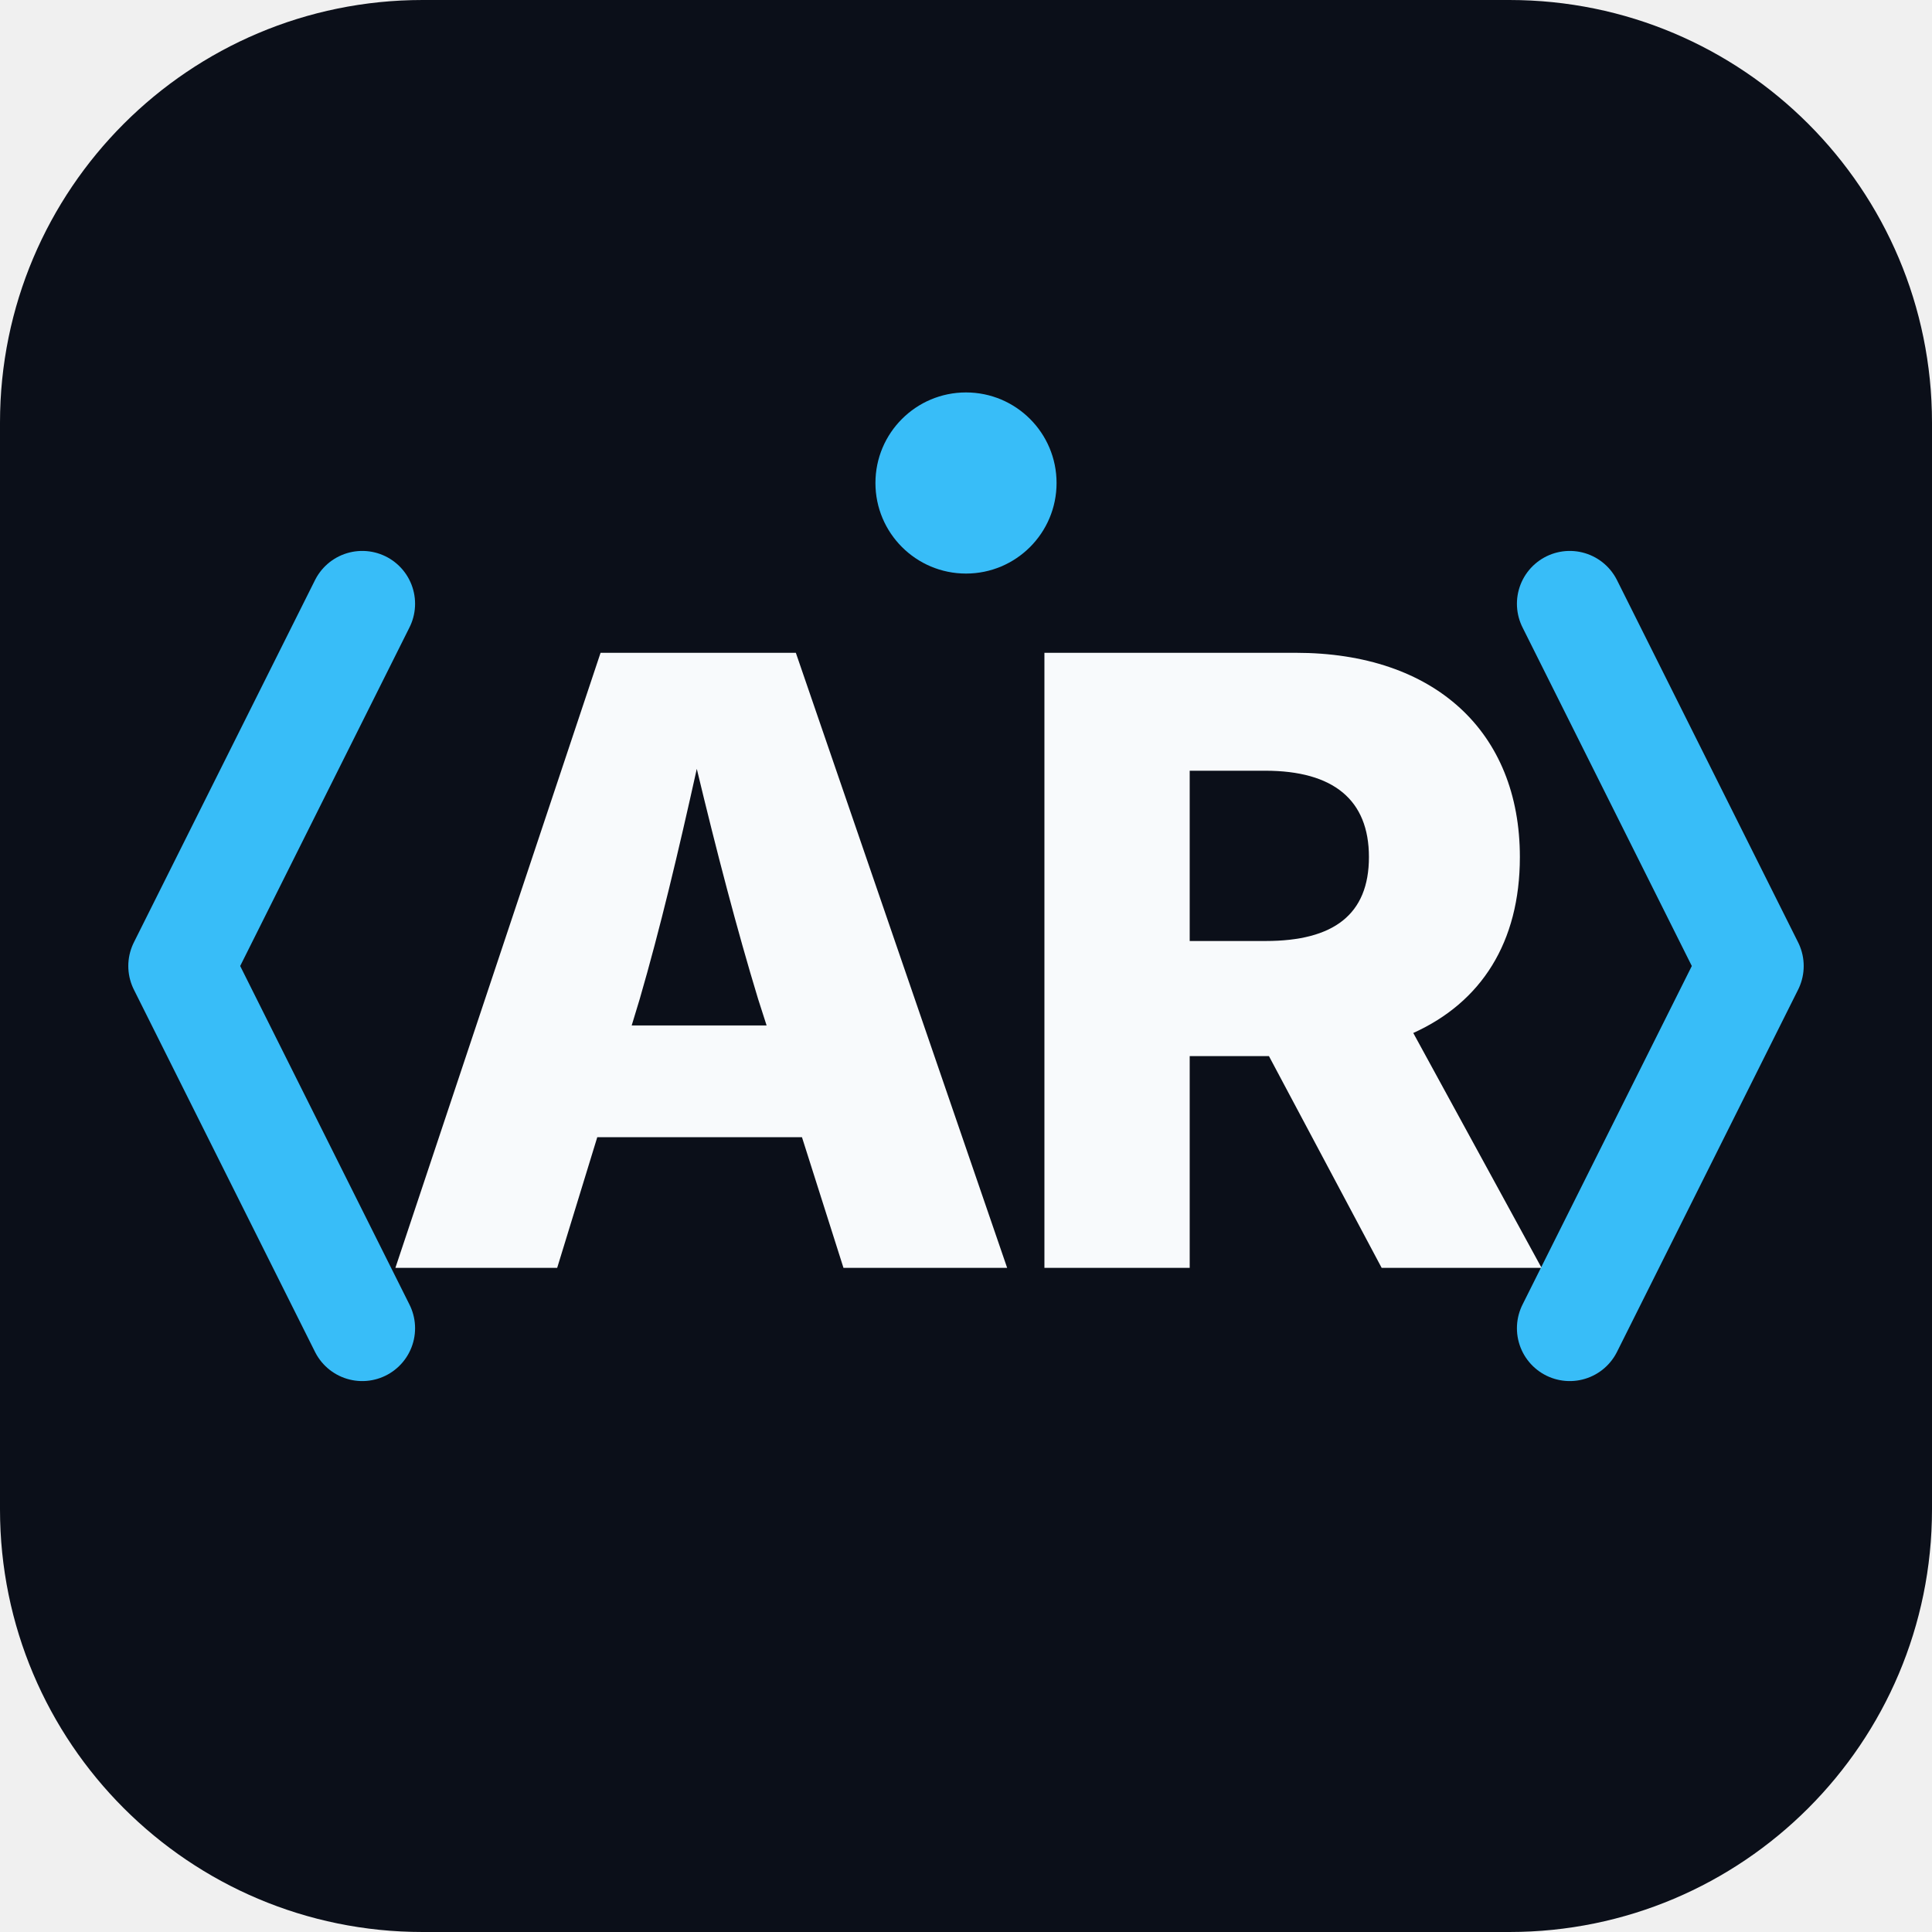
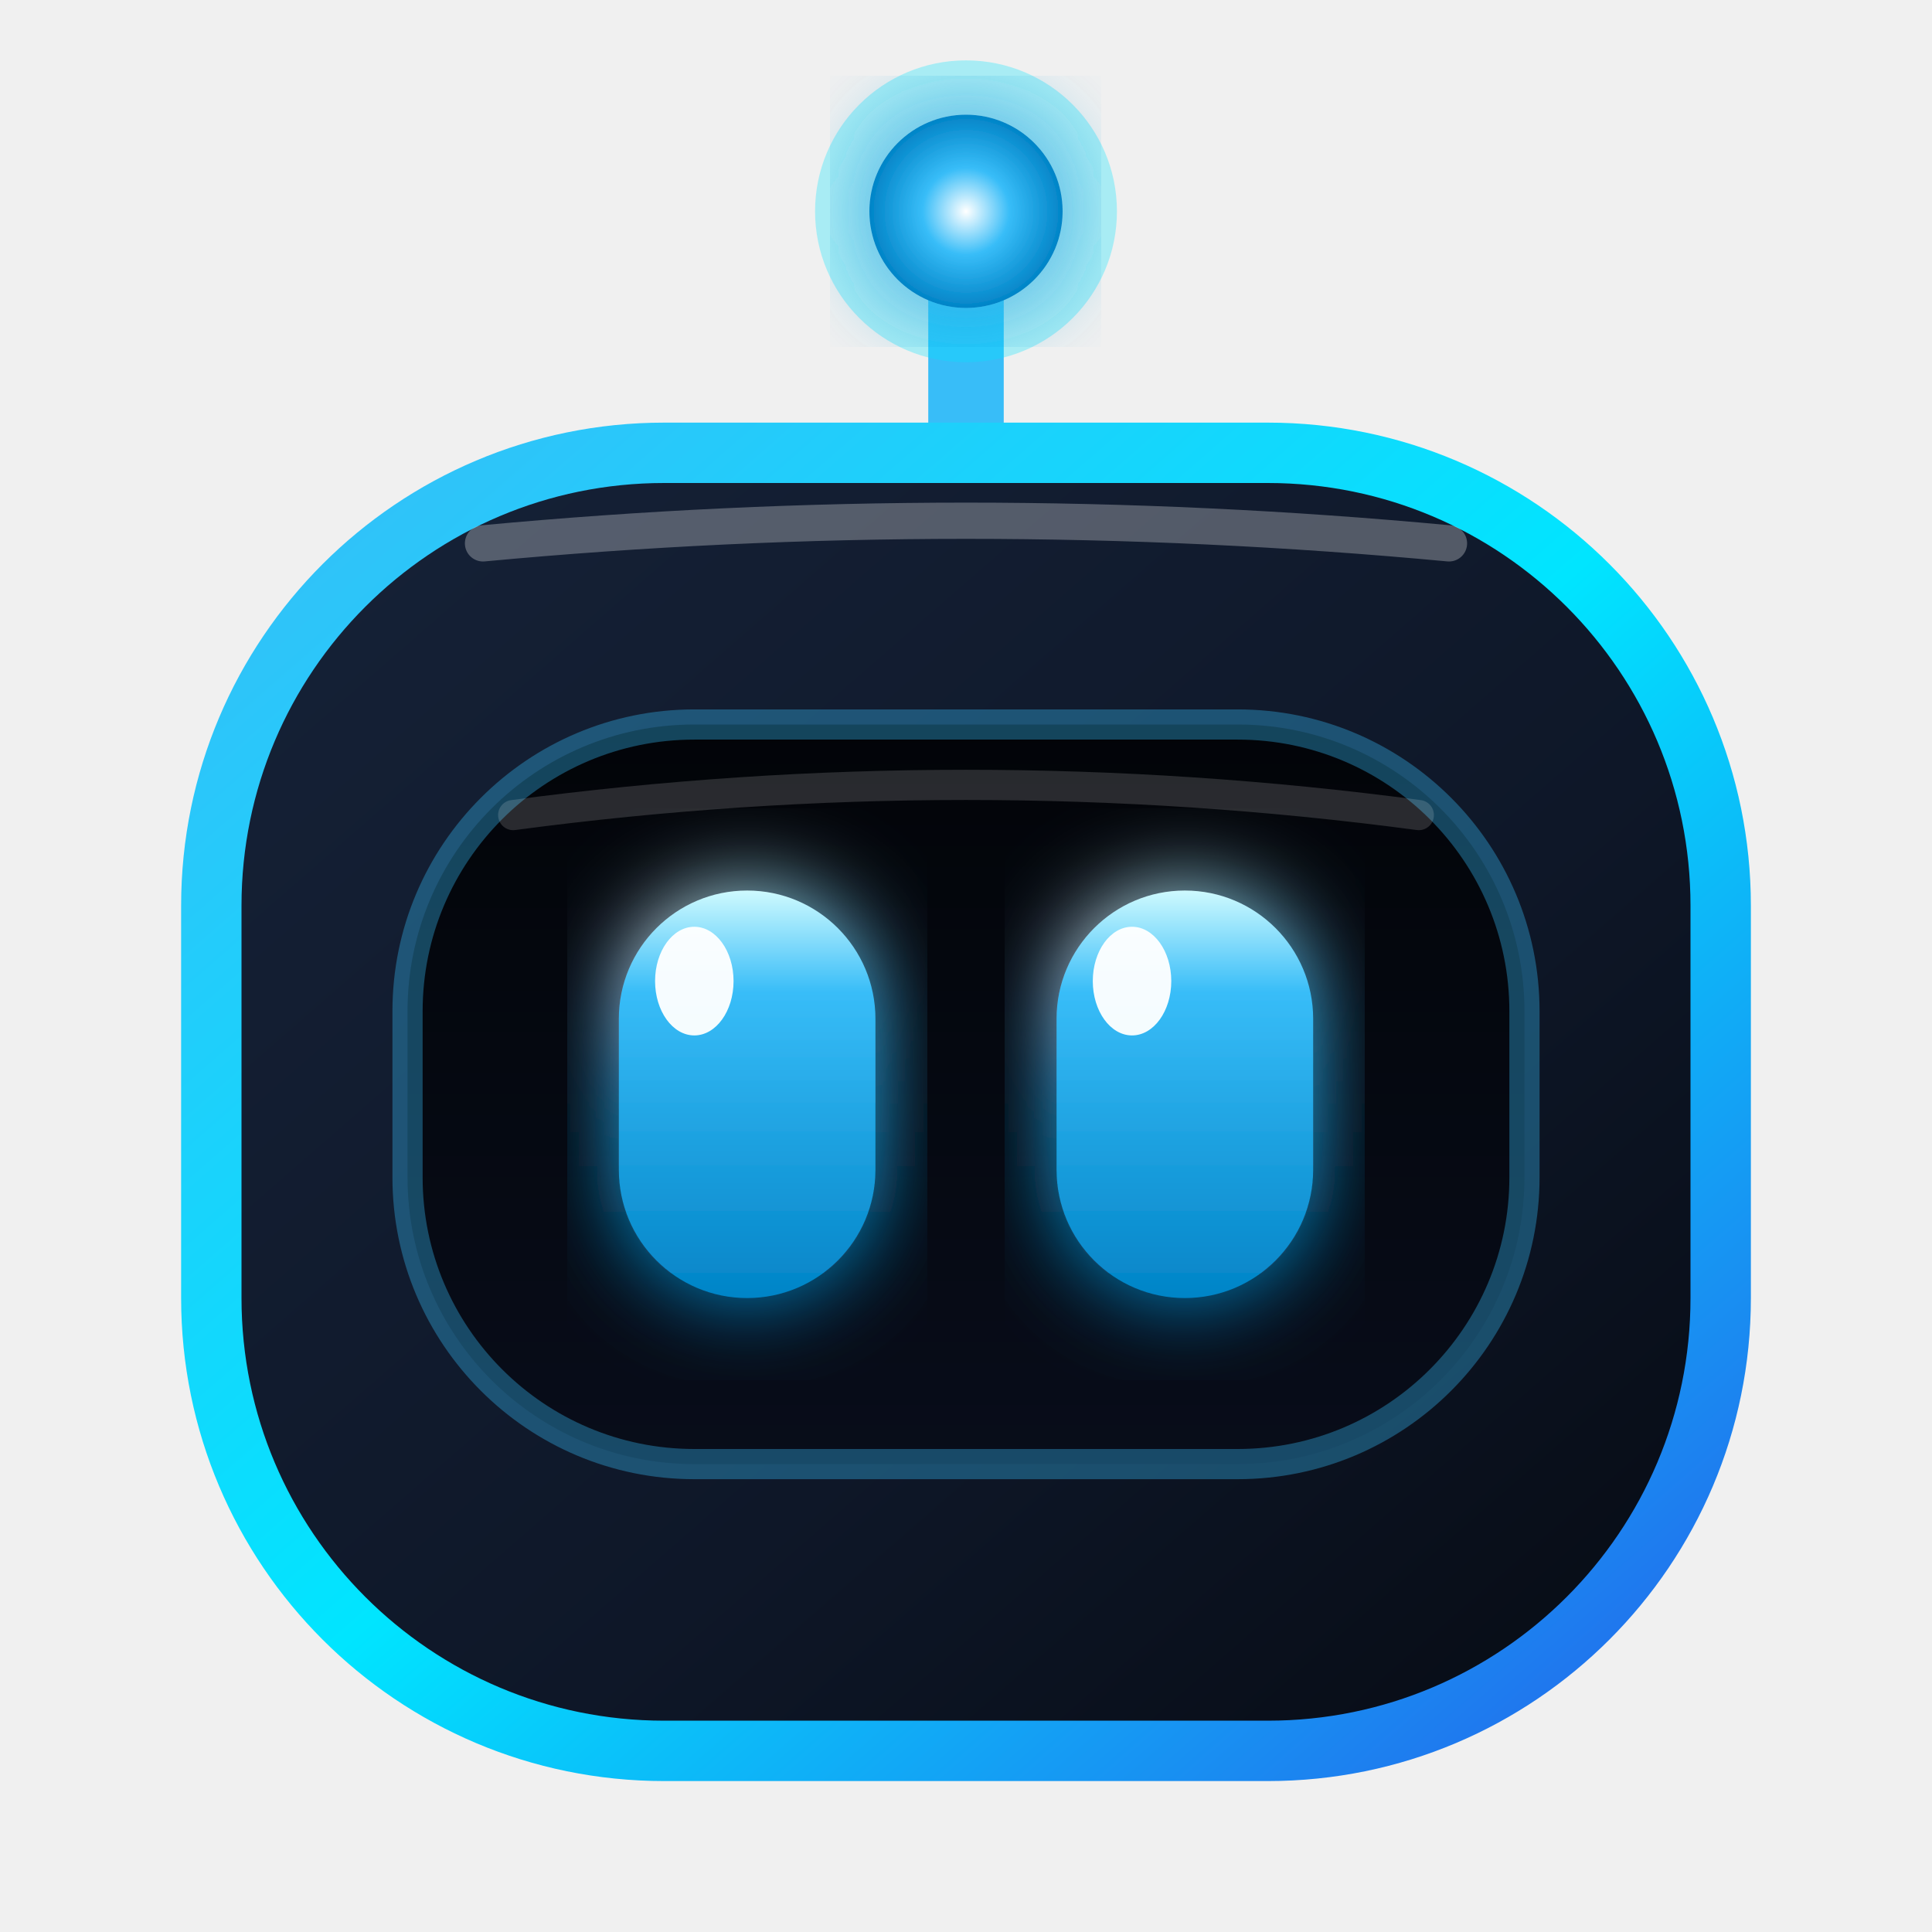
<svg xmlns="http://www.w3.org/2000/svg" viewBox="0 0 64 64" width="64" height="64">
-   <rect width="64" height="64" rx="14" fill="#0b0f19" />
-   <path d="M 12 20 L 6 32 L 12 44" fill="none" stroke="#38bdf8" stroke-width="3.5" stroke-linecap="round" stroke-linejoin="round" />
-   <path d="M 52 20 L 58 32 L 52 44" fill="none" stroke="#38bdf8" stroke-width="3.5" stroke-linecap="round" stroke-linejoin="round" />
-   <text x="32" y="42" font-family="system-ui, -apple-system, sans-serif" font-weight="800" font-size="28" fill="#f8fafc" text-anchor="middle" letter-spacing="-1">AR</text>
-   <circle cx="32" cy="16" r="3" fill="#38bdf8" />
+   <defs>
+     <linearGradient id="headGrad" x1="0%" y1="0%" x2="100%" y2="100%">
+       <stop offset="0%" stop-color="#162238" />
+       <stop offset="60%" stop-color="#0e1728" />
+       <stop offset="100%" stop-color="#060a12" />
+     </linearGradient>
+     <linearGradient id="cyanBorder" x1="0%" y1="0%" x2="100%" y2="100%">
+       <stop offset="0%" stop-color="#38bdf8" />
+       <stop offset="50%" stop-color="#00e5ff" />
+       <stop offset="100%" stop-color="#2563eb" />
+     </linearGradient>
+     <linearGradient id="visorGrad" x1="0%" y1="0%" x2="0%" y2="100%">
+       <stop offset="0%" stop-color="#020408" />
+       <stop offset="100%" stop-color="#080d1a" />
+     </linearGradient>
+     <linearGradient id="eyeGrad" x1="0%" y1="0%" x2="0%" y2="100%">
+       <stop offset="0%" stop-color="#cffafe" />
+       <stop offset="25%" stop-color="#38bdf8" />
+       <stop offset="100%" stop-color="#0284c7" />
+     </linearGradient>
+     <radialGradient id="ledGlow" cx="50%" cy="50%" r="50%">
+       <stop offset="0%" stop-color="#ffffff" />
+       <stop offset="45%" stop-color="#38bdf8" />
+       <stop offset="100%" stop-color="#0284c7" />
+     </radialGradient>
+     <filter id="softGlow" x="-20%" y="-20%" width="140%" height="140%">
+       <feGaussianBlur stdDeviation="1.5" result="blur" />
+       <feComposite in="SourceGraphic" in2="blur" operator="over" />
+     </filter>
+   </defs>
+   <line x1="32" y1="9" x2="32" y2="16" stroke="#38bdf8" stroke-width="2.5" stroke-linecap="round" />
+   <circle cx="32" cy="7" r="5" fill="#00e5ff" opacity="0.3" />
+   <circle cx="32" cy="7" r="3.2" fill="url(#ledGlow)" filter="url(#softGlow)" />
+   <rect x="7" y="15" width="50" height="43" rx="15" fill="#00e5ff" opacity="0.12" />
+   <rect x="7" y="15" width="50" height="43" rx="15" fill="url(#headGrad)" stroke="url(#cyanBorder)" stroke-width="2" />
+   <path d="M 16 18 Q 32 16.5 48 18" stroke="rgba(255, 255, 255, 0.28)" stroke-width="1.2" stroke-linecap="round" fill="none" />
+   <rect x="13.5" y="24" width="37" height="24.5" rx="9.5" fill="url(#visorGrad)" stroke="rgba(56, 189, 248, 0.35)" stroke-width="1" />
+   <path d="M 17 27 Q 32 25 47 27" stroke="rgba(255, 255, 255, 0.15)" stroke-width="1" stroke-linecap="round" fill="none" />
+   <g filter="url(#softGlow)">
+     <rect x="20.5" y="29.5" width="8.5" height="13.5" rx="4.25" fill="url(#eyeGrad)" />
+     <ellipse cx="23" cy="32.5" rx="1.3" ry="1.8" fill="#ffffff" opacity="0.95" />
+   </g>
+   <g filter="url(#softGlow)">
+     <rect x="35" y="29.5" width="8.5" height="13.5" rx="4.25" fill="url(#eyeGrad)" />
+     <ellipse cx="37.5" cy="32.5" rx="1.3" ry="1.8" fill="#ffffff" opacity="0.95" />
+   </g>
</svg>
